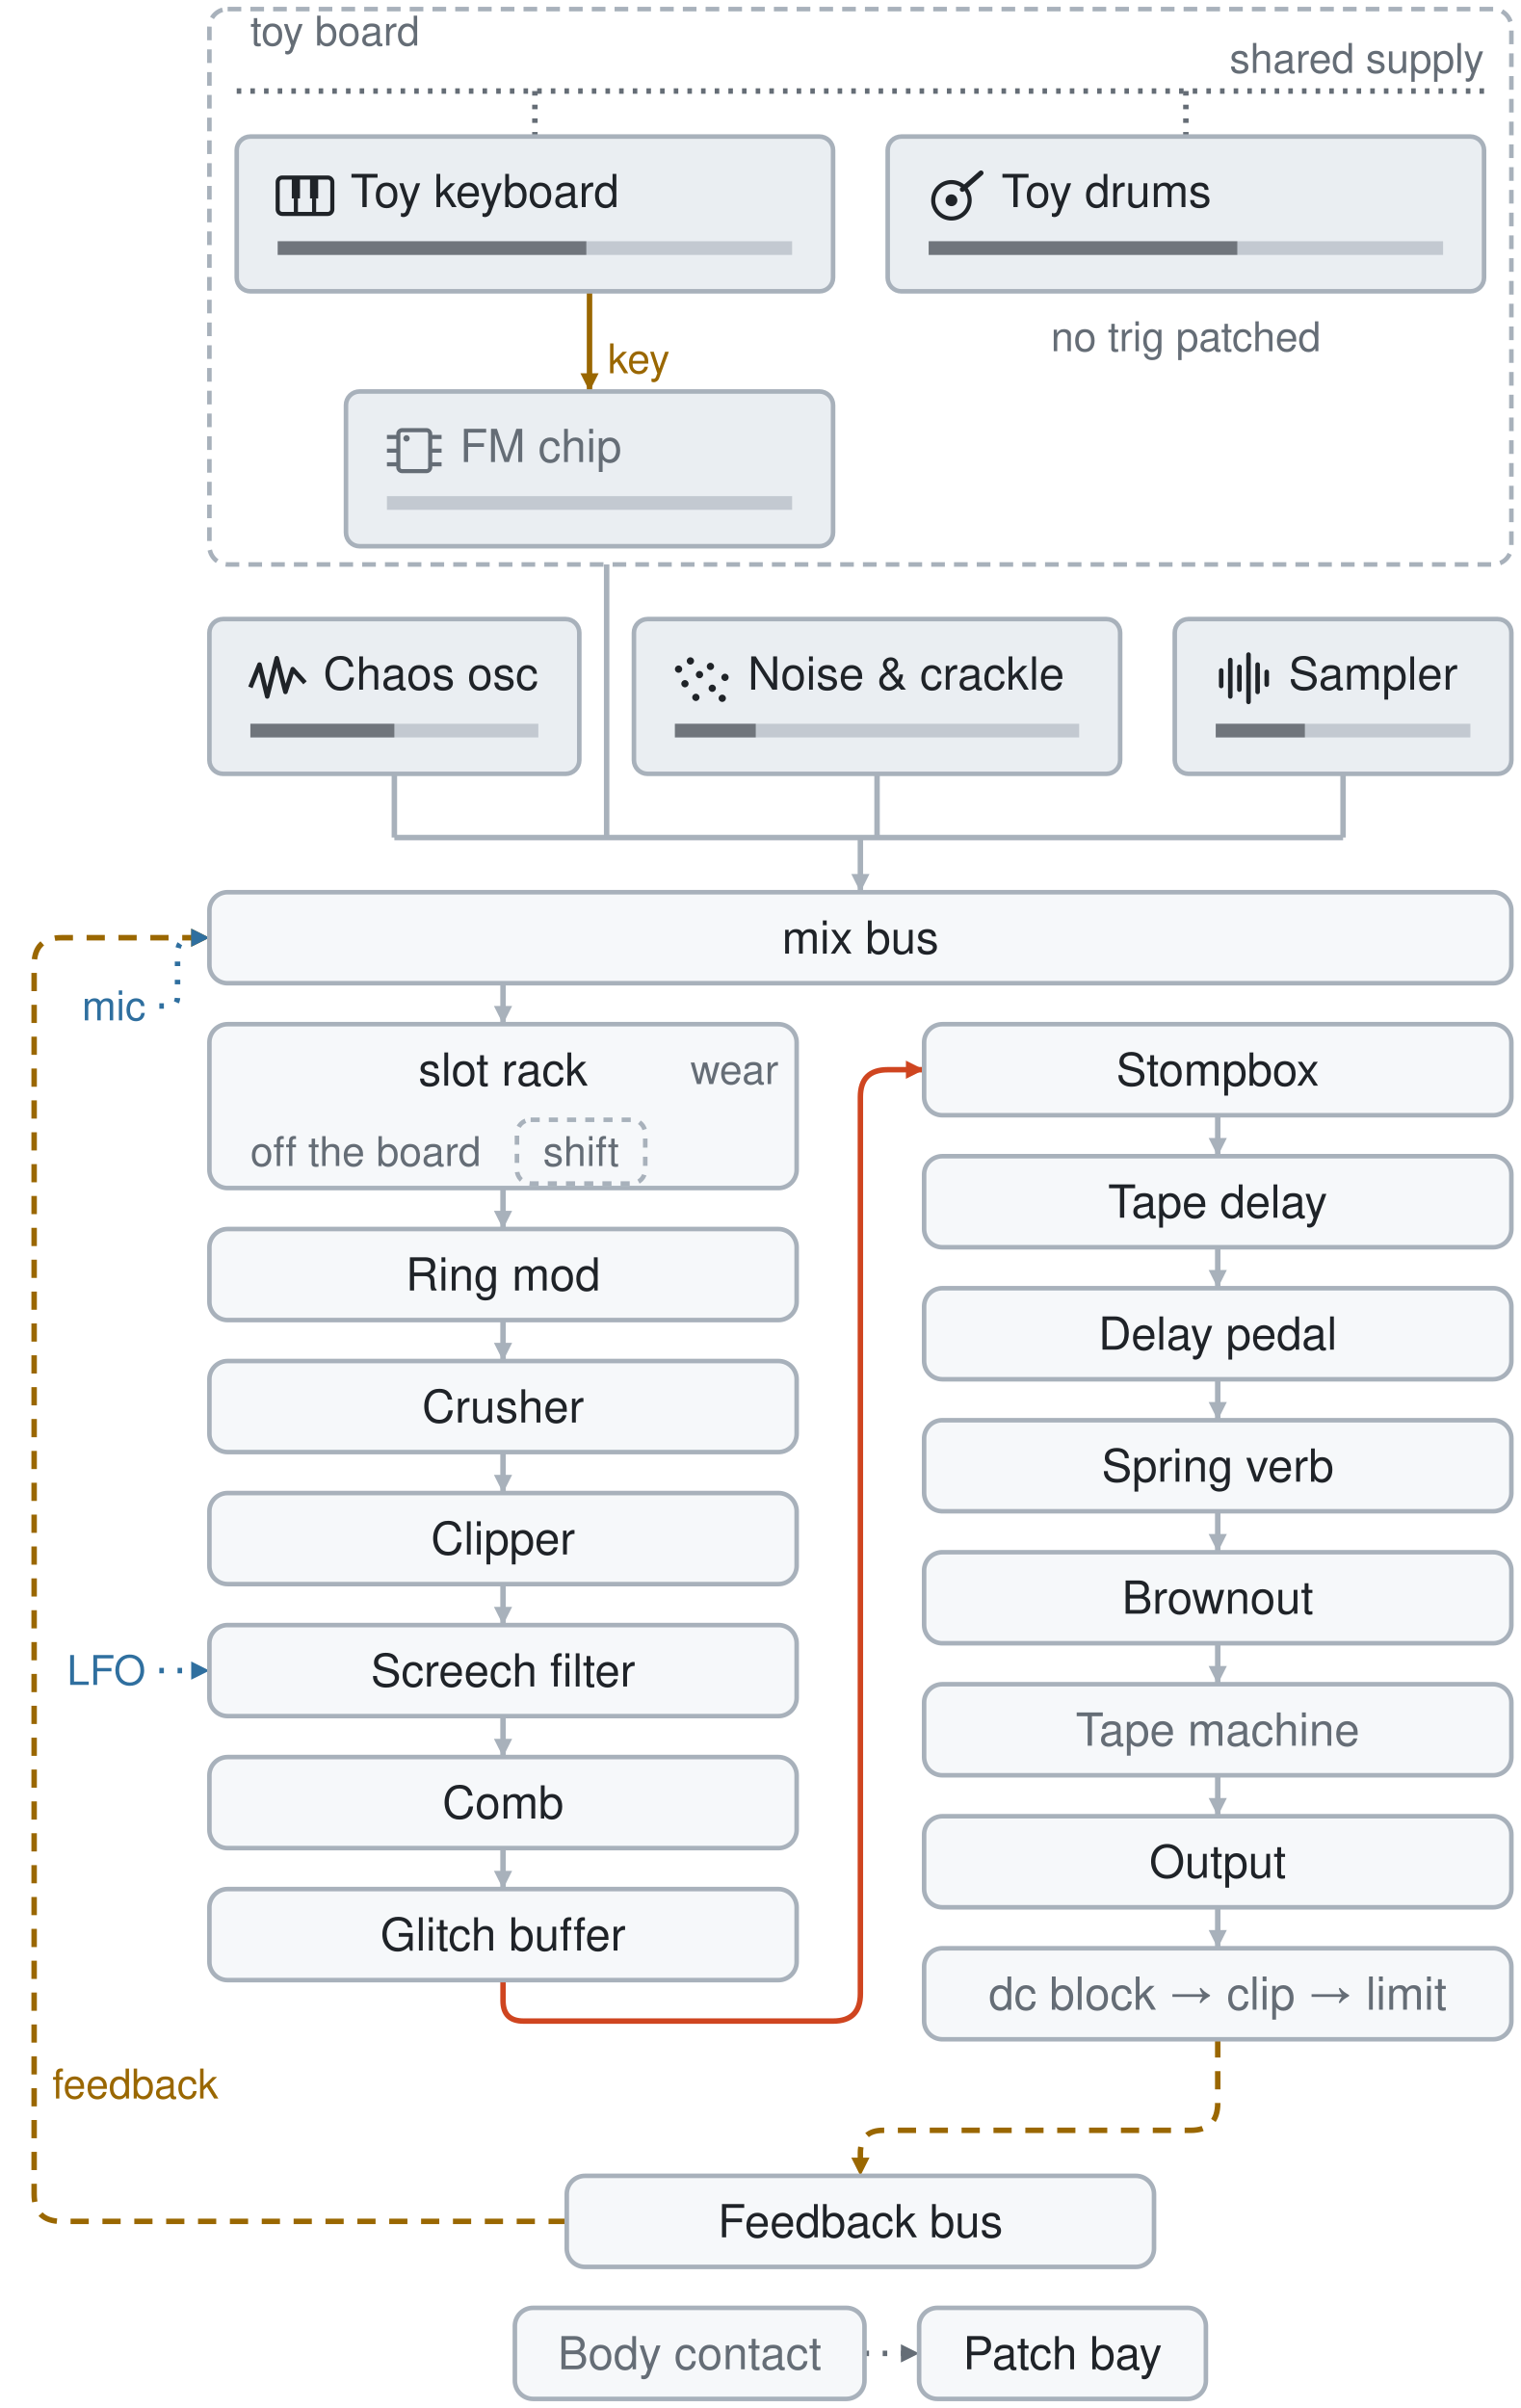
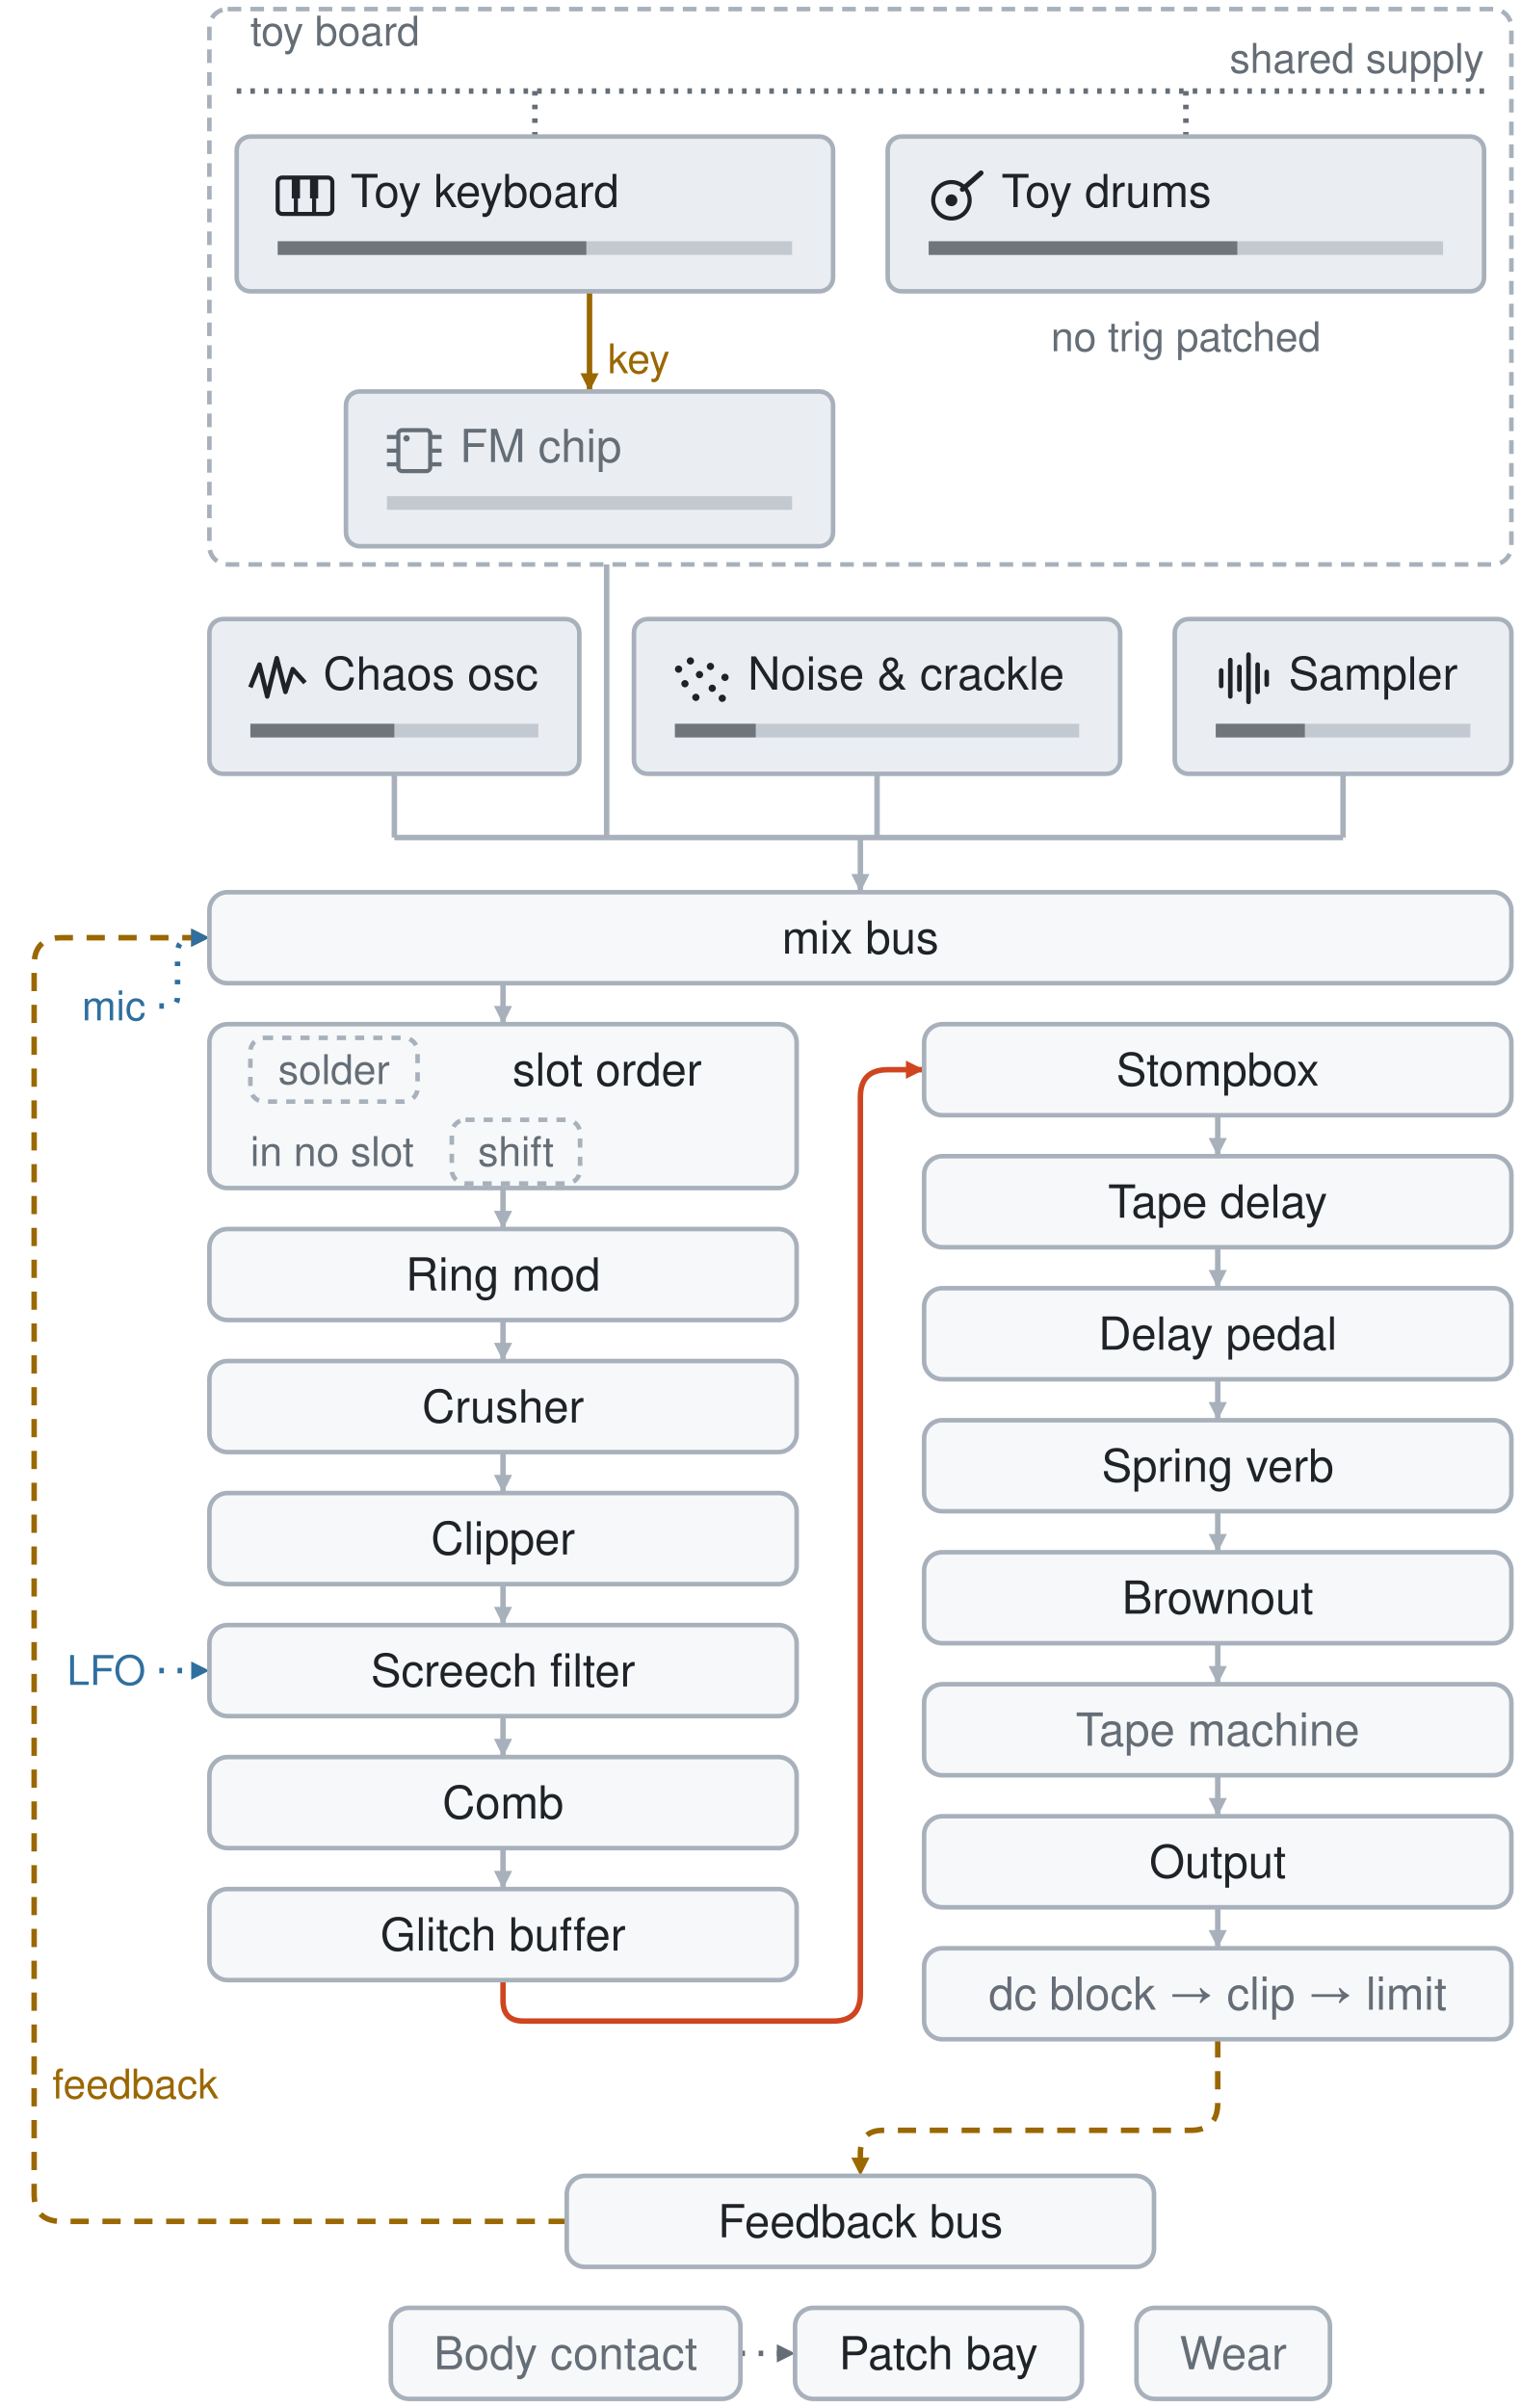
<svg xmlns="http://www.w3.org/2000/svg" viewBox="0 0 334 529" width="334" height="529" font-family="Helvetica, Arial, sans-serif">
  <g class="wire">
    <path class="line" d="M 52 20 L 326 20" fill="none" stroke="#656d76" stroke-width="1.2" stroke-dasharray="1 2" />
    <path class="head" d="" fill="#656d76" />
    <text x="326" y="16" fill="#656d76" font-size="9" text-anchor="end">shared supply</text>
  </g>
  <g class="wire">
    <path class="line" d="M 117.5 20 L 117.5 30" fill="none" stroke="#656d76" stroke-width="1.2" stroke-dasharray="1 2" />
    <path class="head" d="" fill="#656d76" />
  </g>
  <g class="wire">
    <path class="line" d="M 260.5 20 L 260.5 30" fill="none" stroke="#656d76" stroke-width="1.2" stroke-dasharray="1 2" />
    <path class="head" d="" fill="#656d76" />
  </g>
  <g class="wire">
    <path class="line" d="M 129.5 64 L 129.5 86" fill="none" stroke="#9a6700" stroke-width="1.2" />
    <path class="head" d="M 129.5 86 L 127.5 82 L 131.5 82 Z" fill="#9a6700" />
    <text x="133.5" y="82" fill="#9a6700" font-size="9" text-anchor="start">key</text>
  </g>
  <g class="wire">
    <path class="line" d="M 133.26 124 L 133.26 184" fill="none" stroke="#a8b1bb" stroke-width="1.2" />
    <path class="head" d="" fill="#a8b1bb" />
  </g>
  <g class="wire">
    <path class="line" d="M 86.63 170 L 86.63 184" fill="none" stroke="#a8b1bb" stroke-width="1.2" />
    <path class="head" d="" fill="#a8b1bb" />
  </g>
  <g class="wire">
    <path class="line" d="M 192.66 170 L 192.66 184" fill="none" stroke="#a8b1bb" stroke-width="1.2" />
    <path class="head" d="" fill="#a8b1bb" />
  </g>
  <g class="wire">
    <path class="line" d="M 295.03 170 L 295.03 184" fill="none" stroke="#a8b1bb" stroke-width="1.2" />
    <path class="head" d="" fill="#a8b1bb" />
  </g>
  <g class="wire">
    <path class="line" d="M 86.63 184 L 295.03 184" fill="none" stroke="#a8b1bb" stroke-width="1.2" />
    <path class="head" d="" fill="#a8b1bb" />
  </g>
  <g class="wire">
    <path class="line" d="M 189 184 L 189 196" fill="none" stroke="#a8b1bb" stroke-width="1.2" />
    <path class="head" d="M 189 196 L 187 192 L 191 192 Z" fill="#a8b1bb" />
  </g>
  <g class="wire">
    <path class="line" d="M 110.5 216 L 110.5 225" fill="none" stroke="#a8b1bb" stroke-width="1.2" />
    <path class="head" d="M 110.5 225 L 108.5 221 L 112.5 221 Z" fill="#a8b1bb" />
  </g>
  <g class="wire">
    <path class="line" d="M 110.5 261 L 110.5 270" fill="none" stroke="#a8b1bb" stroke-width="1.2" />
    <path class="head" d="M 110.5 270 L 108.5 266 L 112.5 266 Z" fill="#a8b1bb" />
  </g>
  <g class="wire">
    <path class="line" d="M 110.5 290 L 110.5 299" fill="none" stroke="#a8b1bb" stroke-width="1.2" />
    <path class="head" d="M 110.5 299 L 108.5 295 L 112.5 295 Z" fill="#a8b1bb" />
  </g>
  <g class="wire">
    <path class="line" d="M 110.5 319 L 110.5 328" fill="none" stroke="#a8b1bb" stroke-width="1.2" />
    <path class="head" d="M 110.5 328 L 108.5 324 L 112.5 324 Z" fill="#a8b1bb" />
  </g>
  <g class="wire">
    <path class="line" d="M 110.5 348 L 110.5 357" fill="none" stroke="#a8b1bb" stroke-width="1.2" />
    <path class="head" d="M 110.5 357 L 108.5 353 L 112.5 353 Z" fill="#a8b1bb" />
  </g>
  <g class="wire">
    <path class="line" d="M 110.5 377 L 110.5 386" fill="none" stroke="#a8b1bb" stroke-width="1.2" />
    <path class="head" d="M 110.5 386 L 108.5 382 L 112.5 382 Z" fill="#a8b1bb" />
  </g>
  <g class="wire">
    <path class="line" d="M 110.5 406 L 110.5 415" fill="none" stroke="#a8b1bb" stroke-width="1.2" />
    <path class="head" d="M 110.5 415 L 108.5 411 L 112.5 411 Z" fill="#a8b1bb" />
  </g>
  <g class="wire">
    <path class="line" d="M 267.5 245 L 267.5 254" fill="none" stroke="#a8b1bb" stroke-width="1.2" />
    <path class="head" d="M 267.5 254 L 265.5 250 L 269.5 250 Z" fill="#a8b1bb" />
  </g>
  <g class="wire">
    <path class="line" d="M 267.5 274 L 267.5 283" fill="none" stroke="#a8b1bb" stroke-width="1.2" />
    <path class="head" d="M 267.5 283 L 265.5 279 L 269.5 279 Z" fill="#a8b1bb" />
  </g>
  <g class="wire">
    <path class="line" d="M 267.5 303 L 267.5 312" fill="none" stroke="#a8b1bb" stroke-width="1.2" />
    <path class="head" d="M 267.5 312 L 265.5 308 L 269.5 308 Z" fill="#a8b1bb" />
  </g>
  <g class="wire">
    <path class="line" d="M 267.5 332 L 267.5 341" fill="none" stroke="#a8b1bb" stroke-width="1.2" />
    <path class="head" d="M 267.5 341 L 265.5 337 L 269.5 337 Z" fill="#a8b1bb" />
  </g>
  <g class="wire">
    <path class="line" d="M 267.5 361 L 267.5 370" fill="none" stroke="#a8b1bb" stroke-width="1.2" />
    <path class="head" d="M 267.5 370 L 265.5 366 L 269.5 366 Z" fill="#a8b1bb" />
  </g>
  <g class="wire">
    <path class="line" d="M 267.5 390 L 267.5 399" fill="none" stroke="#a8b1bb" stroke-width="1.2" />
    <path class="head" d="M 267.5 399 L 265.5 395 L 269.5 395 Z" fill="#a8b1bb" />
  </g>
  <g class="wire">
    <path class="line" d="M 267.5 419 L 267.5 428" fill="none" stroke="#a8b1bb" stroke-width="1.2" />
    <path class="head" d="M 267.5 428 L 265.5 424 L 269.5 424 Z" fill="#a8b1bb" />
  </g>
  <g class="wire">
    <path class="line" d="M 110.5 435 L 110.5 439.5 Q 110.5 444 115 444 L 183 444 Q 189 444 189 438 L 189 241 Q 189 235 195 235 L 203 235" fill="none" stroke="#cf4520" stroke-width="1.2" />
    <path class="head" d="M 203 235 L 199 237 L 199 233 Z" fill="#cf4520" />
  </g>
  <g class="wire">
    <path class="line" d="M 267.5 448 L 267.5 462 Q 267.5 468 261.5 468 L 194 468 Q 189 468 189 473 L 189 478" fill="none" stroke="#9a6700" stroke-width="1.2" stroke-dasharray="4 3" />
    <path class="head" d="M 189 478 L 187 474 L 191 474 Z" fill="#9a6700" />
  </g>
  <g class="wire">
    <path class="line" d="M 124.5 488 L 13.5 488 Q 7.5 488 7.5 482 L 7.5 212 Q 7.5 206 13.5 206 L 46 206" fill="none" stroke="#9a6700" stroke-width="1.2" stroke-dasharray="4 3" />
    <path class="head" d="M 46 206 L 42 208 L 42 204 Z" fill="#9a6700" />
    <text x="11.5" y="461" fill="#9a6700" font-size="9" text-anchor="start">feedback</text>
  </g>
  <g class="wire">
-     <path class="line" d="M 189.9 517 L 201.9 517" fill="none" stroke="#656d76" stroke-width="1.2" stroke-dasharray="1 3" />
-     <path class="head" d="M 201.9 517 L 197.9 519 L 197.9 515 Z" fill="#656d76" />
+     <path class="line" d="M 162.65 517 L 174.65 517" fill="none" stroke="#656d76" stroke-width="1.2" stroke-dasharray="1 3" />
+     <path class="head" d="M 174.65 517 L 170.65 519 L 170.65 515 Z" fill="#656d76" />
  </g>
  <g class="wire">
    <path class="line" d="M 35 221 L 37 221 Q 39 221 39 219 L 39 209.5 Q 39 206 42.5 206 L 46 206" fill="none" stroke="#2f6f9f" stroke-width="1.2" stroke-dasharray="1 3" />
    <path class="head" d="M 46 206 L 42 208 L 42 204 Z" fill="#2f6f9f" />
  </g>
  <g class="wire">
    <path class="line" d="M 35 367 L 46 367" fill="none" stroke="#2f6f9f" stroke-width="1.2" stroke-dasharray="1 3" />
    <path class="head" d="M 46 367 L 42 369 L 42 365 Z" fill="#2f6f9f" />
  </g>
  <g class="node">
    <rect x="46" y="2" width="286" height="122" rx="4" fill="none" stroke="#a8b1bb" stroke-dasharray="3 2" />
    <text x="55" y="10" fill="#656d76" font-size="9" text-anchor="start">toy board</text>
  </g>
  <g class="node">
    <rect class="box" x="52" y="30" width="131" height="34" rx="3" fill="#eaeef2" stroke="#a8b1bb" stroke-width="1" />
    <g class="glyph">
      <rect x="61" y="39" width="12" height="8" rx="1" fill="none" stroke="#1f2328" stroke-width="0.9" />
      <path d="M 65 43.6 V 47 M 69 43.6 V 47" stroke="#1f2328" stroke-width="0.9" />
      <rect x="64.1" y="39" width="1.8" height="4.6" fill="#1f2328" />
      <rect x="68.1" y="39" width="1.8" height="4.6" fill="#1f2328" />
    </g>
    <text x="77" y="45.5" fill="#1f2328" font-size="10" text-anchor="start">Toy keyboard</text>
    <rect x="61" y="53" width="113" height="3" fill="#a8b1bb" fill-opacity="0.6" />
    <rect x="61" y="53" width="67.8" height="3" fill="#1f2328" fill-opacity="0.5" />
  </g>
  <g class="node">
    <rect class="box" x="195" y="30" width="131" height="34" rx="3" fill="#eaeef2" stroke="#a8b1bb" stroke-width="1" />
    <g class="glyph">
      <circle cx="209" cy="44" r="4" fill="none" stroke="#1f2328" stroke-width="0.9" />
      <circle cx="209" cy="44" r="1.3" fill="#1f2328" />
      <path d="M 215.5 38 L 211.4 41.6" stroke="#1f2328" stroke-width="1.1" stroke-linecap="round" />
    </g>
    <text x="220" y="45.5" fill="#1f2328" font-size="10" text-anchor="start">Toy drums</text>
    <rect x="204" y="53" width="113" height="3" fill="#a8b1bb" fill-opacity="0.6" />
    <rect x="204" y="53" width="67.8" height="3" fill="#1f2328" fill-opacity="0.5" />
  </g>
  <g class="node">
    <rect class="box" x="76" y="86" width="107" height="34" rx="3" fill="#eaeef2" stroke="#a8b1bb" stroke-width="1" />
    <g class="glyph">
      <rect x="87.5" y="94.5" width="7" height="9" rx="0.8" fill="none" stroke="#656d76" stroke-width="0.9" />
      <path d="M 85 96 h 2.5 M 94.5 96 h 2.5 M 85 99 h 2.5 M 94.5 99 h 2.5 M 85 102 h 2.5 M 94.5 102 h 2.5" stroke="#656d76" stroke-width="0.9" />
      <circle cx="89.3" cy="96.3" r="0.7" fill="#656d76" />
    </g>
    <text x="101" y="101.5" fill="#656d76" font-size="10" text-anchor="start">FM chip</text>
    <rect x="85" y="109" width="89" height="3" fill="#a8b1bb" fill-opacity="0.6" />
  </g>
  <g class="node">
    <rect class="box" x="46" y="136" width="81.255" height="34" rx="3" fill="#eaeef2" stroke="#a8b1bb" stroke-width="1" />
    <g class="glyph">
      <path d="M 55 151 L 57 146 L 58.7 153 L 60.8 144.6 L 62.7 152 L 64.3 147 L 67 150" fill="none" stroke="#1f2328" stroke-width="1" stroke-linejoin="round" />
    </g>
    <text x="71" y="151.5" fill="#1f2328" font-size="10" text-anchor="start">Chaos osc</text>
    <rect x="55" y="159" width="63.255" height="3" fill="#a8b1bb" fill-opacity="0.6" />
    <rect x="55" y="159" width="31.628" height="3" fill="#1f2328" fill-opacity="0.5" />
  </g>
  <g class="node">
    <rect class="box" x="139.255" y="136" width="106.804" height="34" rx="3" fill="#eaeef2" stroke="#a8b1bb" stroke-width="1" />
    <g class="glyph">
      <path d="M 149.055 146.2 a 0.8 0.8 0 1 0 0.01 0 M 151.655 144.4 a 0.8 0.8 0 1 0 0.01 0 M 150.455 149.4 a 0.8 0.8 0 1 0 0.01 0 M 153.655 147.4 a 0.8 0.8 0 1 0 0.01 0 M 152.855 152.4 a 0.8 0.8 0 1 0 0.01 0 M 156.055 145.6 a 0.8 0.8 0 1 0 0.01 0 M 156.455 150.4 a 0.8 0.8 0 1 0 0.01 0 M 159.255 148 a 0.8 0.8 0 1 0 0.01 0 M 158.655 152.6 a 0.8 0.8 0 1 0 0.01 0" fill="#1f2328" />
    </g>
    <text x="164.255" y="151.5" fill="#1f2328" font-size="10" text-anchor="start">Noise &amp; crackle</text>
    <rect x="148.255" y="159" width="88.804" height="3" fill="#a8b1bb" fill-opacity="0.6" />
    <rect x="148.255" y="159" width="17.761" height="3" fill="#1f2328" fill-opacity="0.5" />
  </g>
  <g class="node">
    <rect class="box" x="258.059" y="136" width="73.941" height="34" rx="3" fill="#eaeef2" stroke="#a8b1bb" stroke-width="1" />
    <g class="glyph">
      <path d="M 268.259 147.3 v 3.4 M 270.259 145 v 8 M 272.259 146.5 v 5 M 274.259 143.8 v 10.4 M 276.259 146 v 6 M 278.259 147.6 v 2.8" stroke="#1f2328" stroke-width="1" stroke-linecap="round" />
    </g>
    <text x="283.059" y="151.5" fill="#1f2328" font-size="10" text-anchor="start">Sampler</text>
    <rect x="267.059" y="159" width="55.941" height="3" fill="#a8b1bb" fill-opacity="0.6" />
    <rect x="267.059" y="159" width="19.579" height="3" fill="#1f2328" fill-opacity="0.5" />
  </g>
  <g class="node">
    <rect class="box" x="46" y="196" width="286" height="20" rx="4" fill="#f6f8fa" stroke="#a8b1bb" stroke-width="1" />
    <text x="189" y="209.5" fill="#1f2328" font-size="10" text-anchor="middle">mix bus</text>
  </g>
  <g class="node">
    <rect class="box" x="46" y="225" width="129" height="36" rx="4" fill="#f6f8fa" stroke="#a8b1bb" stroke-width="1" />
-     <text x="110.5" y="238.5" fill="#1f2328" font-size="10" text-anchor="middle">slot rack</text>
+     <text x="133.365" y="238.5" fill="#1f2328" font-size="10" text-anchor="middle">slot order</text>
  </g>
  <g class="node">
    <rect class="box" x="46" y="270" width="129" height="20" rx="4" fill="#f6f8fa" stroke="#a8b1bb" stroke-width="1" />
    <text x="110.5" y="283.5" fill="#1f2328" font-size="10" text-anchor="middle">Ring mod</text>
  </g>
  <g class="node">
    <rect class="box" x="46" y="299" width="129" height="20" rx="4" fill="#f6f8fa" stroke="#a8b1bb" stroke-width="1" />
    <text x="110.5" y="312.5" fill="#1f2328" font-size="10" text-anchor="middle">Crusher</text>
  </g>
  <g class="node">
    <rect class="box" x="46" y="328" width="129" height="20" rx="4" fill="#f6f8fa" stroke="#a8b1bb" stroke-width="1" />
    <text x="110.5" y="341.5" fill="#1f2328" font-size="10" text-anchor="middle">Clipper</text>
  </g>
  <g class="node">
    <rect class="box" x="46" y="357" width="129" height="20" rx="4" fill="#f6f8fa" stroke="#a8b1bb" stroke-width="1" />
    <text x="110.5" y="370.5" fill="#1f2328" font-size="10" text-anchor="middle">Screech filter</text>
  </g>
  <g class="node">
    <rect class="box" x="46" y="386" width="129" height="20" rx="4" fill="#f6f8fa" stroke="#a8b1bb" stroke-width="1" />
    <text x="110.5" y="399.5" fill="#1f2328" font-size="10" text-anchor="middle">Comb</text>
  </g>
  <g class="node">
    <rect class="box" x="46" y="415" width="129" height="20" rx="4" fill="#f6f8fa" stroke="#a8b1bb" stroke-width="1" />
    <text x="110.5" y="428.5" fill="#1f2328" font-size="10" text-anchor="middle">Glitch buffer</text>
  </g>
  <g class="node">
    <rect class="box" x="203" y="225" width="129" height="20" rx="4" fill="#f6f8fa" stroke="#a8b1bb" stroke-width="1" />
    <text x="267.5" y="238.5" fill="#1f2328" font-size="10" text-anchor="middle">Stompbox</text>
  </g>
  <g class="node">
    <rect class="box" x="203" y="254" width="129" height="20" rx="4" fill="#f6f8fa" stroke="#a8b1bb" stroke-width="1" />
    <text x="267.5" y="267.5" fill="#1f2328" font-size="10" text-anchor="middle">Tape delay</text>
  </g>
  <g class="node">
    <rect class="box" x="203" y="283" width="129" height="20" rx="4" fill="#f6f8fa" stroke="#a8b1bb" stroke-width="1" />
    <text x="267.5" y="296.5" fill="#1f2328" font-size="10" text-anchor="middle">Delay pedal</text>
  </g>
  <g class="node">
    <rect class="box" x="203" y="312" width="129" height="20" rx="4" fill="#f6f8fa" stroke="#a8b1bb" stroke-width="1" />
    <text x="267.5" y="325.5" fill="#1f2328" font-size="10" text-anchor="middle">Spring verb</text>
  </g>
  <g class="node">
    <rect class="box" x="203" y="341" width="129" height="20" rx="4" fill="#f6f8fa" stroke="#a8b1bb" stroke-width="1" />
    <text x="267.5" y="354.5" fill="#1f2328" font-size="10" text-anchor="middle">Brownout</text>
  </g>
  <g class="node">
    <rect class="box" x="203" y="370" width="129" height="20" rx="4" fill="#f6f8fa" stroke="#a8b1bb" stroke-width="1" />
    <text x="267.5" y="383.5" fill="#656d76" font-size="10" text-anchor="middle">Tape machine</text>
  </g>
  <g class="node">
    <rect class="box" x="203" y="399" width="129" height="20" rx="4" fill="#f6f8fa" stroke="#a8b1bb" stroke-width="1" />
    <text x="267.5" y="412.5" fill="#1f2328" font-size="10" text-anchor="middle">Output</text>
  </g>
  <g class="node">
    <rect class="box" x="203" y="428" width="129" height="20" rx="4" fill="#f6f8fa" stroke="#a8b1bb" stroke-width="1" />
    <text x="267.5" y="441.5" fill="#656d76" font-size="10" text-anchor="middle">dc block → clip → limit</text>
  </g>
  <g class="node">
    <rect class="box" x="124.5" y="478" width="129" height="20" rx="4" fill="#f6f8fa" stroke="#a8b1bb" stroke-width="1" />
    <text x="189" y="491.5" fill="#1f2328" font-size="10" text-anchor="middle">Feedback bus</text>
  </g>
  <g class="node">
-     <rect class="box" x="113.1" y="507" width="76.8" height="20" rx="4" fill="#f6f8fa" stroke="#a8b1bb" stroke-width="1" />
-     <text x="151.5" y="520.5" fill="#656d76" font-size="10" text-anchor="middle">Body contact</text>
-   </g>
-   <g class="node">
-     <rect class="box" x="201.9" y="507" width="63" height="20" rx="4" fill="#f6f8fa" stroke="#a8b1bb" stroke-width="1" />
-     <text x="233.4" y="520.5" fill="#1f2328" font-size="10" text-anchor="middle">Patch bay</text>
-   </g>
-   <g class="node">
-     <rect class="box" x="113.56" y="246" width="28.18" height="14" rx="3" fill="none" stroke="#a8b1bb" stroke-dasharray="2 2" />
-     <text x="127.65" y="256.15" fill="#656d76" font-size="9" text-anchor="middle">shift</text>
-   </g>
-   <g class="tap">
-     <text x="55" y="256.15" fill="#656d76" font-size="9" text-anchor="start">off the board</text>
-   </g>
-   <g class="tap">
-     <text x="171" y="238.15" fill="#656d76" font-size="9" text-anchor="end">wear</text>
+     <rect class="box" x="85.85" y="507" width="76.8" height="20" rx="4" fill="#f6f8fa" stroke="#a8b1bb" stroke-width="1" />
+     <text x="124.25" y="520.5" fill="#656d76" font-size="10" text-anchor="middle">Body contact</text>
+   </g>
+   <g class="node">
+     <rect class="box" x="174.65" y="507" width="63" height="20" rx="4" fill="#f6f8fa" stroke="#a8b1bb" stroke-width="1" />
+     <text x="206.15" y="520.5" fill="#1f2328" font-size="10" text-anchor="middle">Patch bay</text>
+   </g>
+   <g class="node">
+     <rect class="box" x="249.65" y="507" width="42.5" height="20" rx="4" fill="#f6f8fa" stroke="#a8b1bb" stroke-width="1" />
+     <text x="270.9" y="520.5" fill="#656d76" font-size="10" text-anchor="middle">Wear</text>
+   </g>
+   <g class="node">
+     <rect class="box" x="99.25" y="246" width="28.18" height="14" rx="3" fill="none" stroke="#a8b1bb" stroke-dasharray="2 2" />
+     <text x="113.34" y="256.15" fill="#656d76" font-size="9" text-anchor="middle">shift</text>
+   </g>
+   <g class="tap">
+     <text x="55" y="256.15" fill="#656d76" font-size="9" text-anchor="start">in no slot</text>
+   </g>
+   <g class="node">
+     <rect class="box" x="55" y="228" width="36.73" height="14" rx="3" fill="none" stroke="#a8b1bb" stroke-dasharray="2 2" />
+     <text x="73.365" y="238.15" fill="#656d76" font-size="9" text-anchor="middle">solder</text>
  </g>
  <g class="tap">
    <text x="260.5" y="77.15" fill="#656d76" font-size="9" text-anchor="middle">no trig patched</text>
  </g>
  <g class="tap">
    <text x="32" y="224.15" fill="#2f6f9f" font-size="9" text-anchor="end">mic</text>
  </g>
  <g class="tap">
    <text x="32" y="370.15" fill="#2f6f9f" font-size="9" text-anchor="end">LFO</text>
  </g>
</svg>
